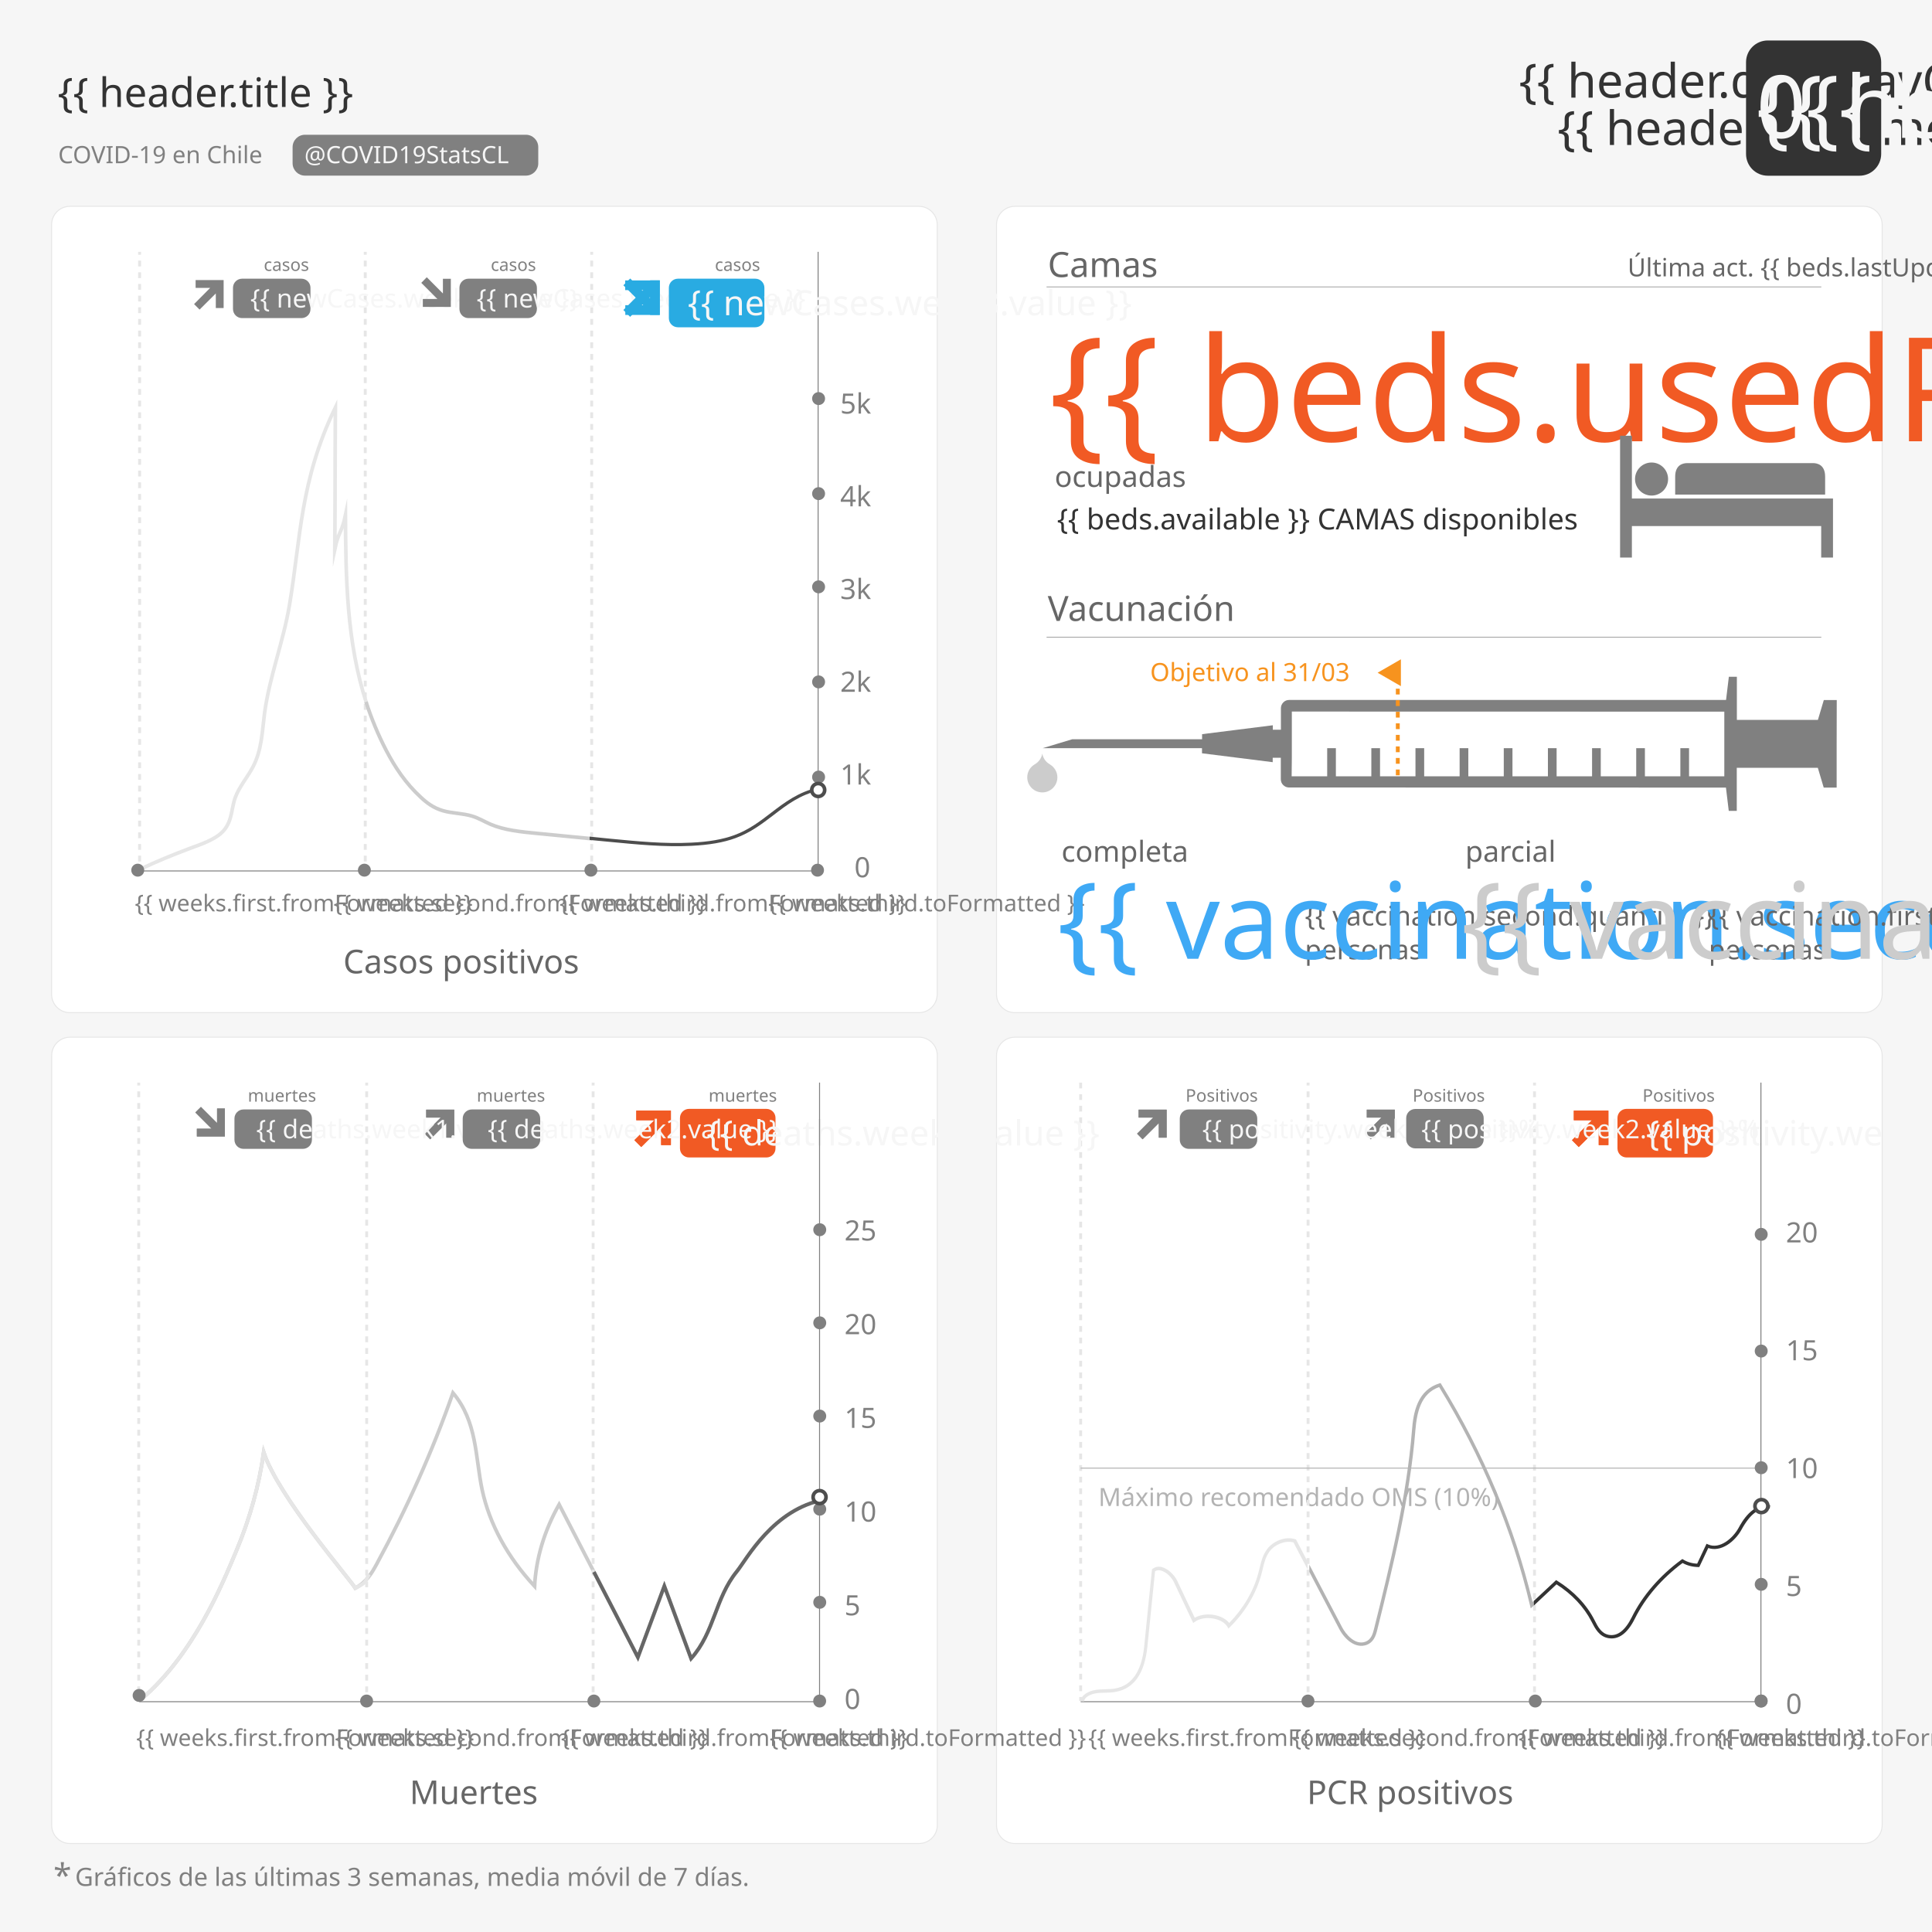
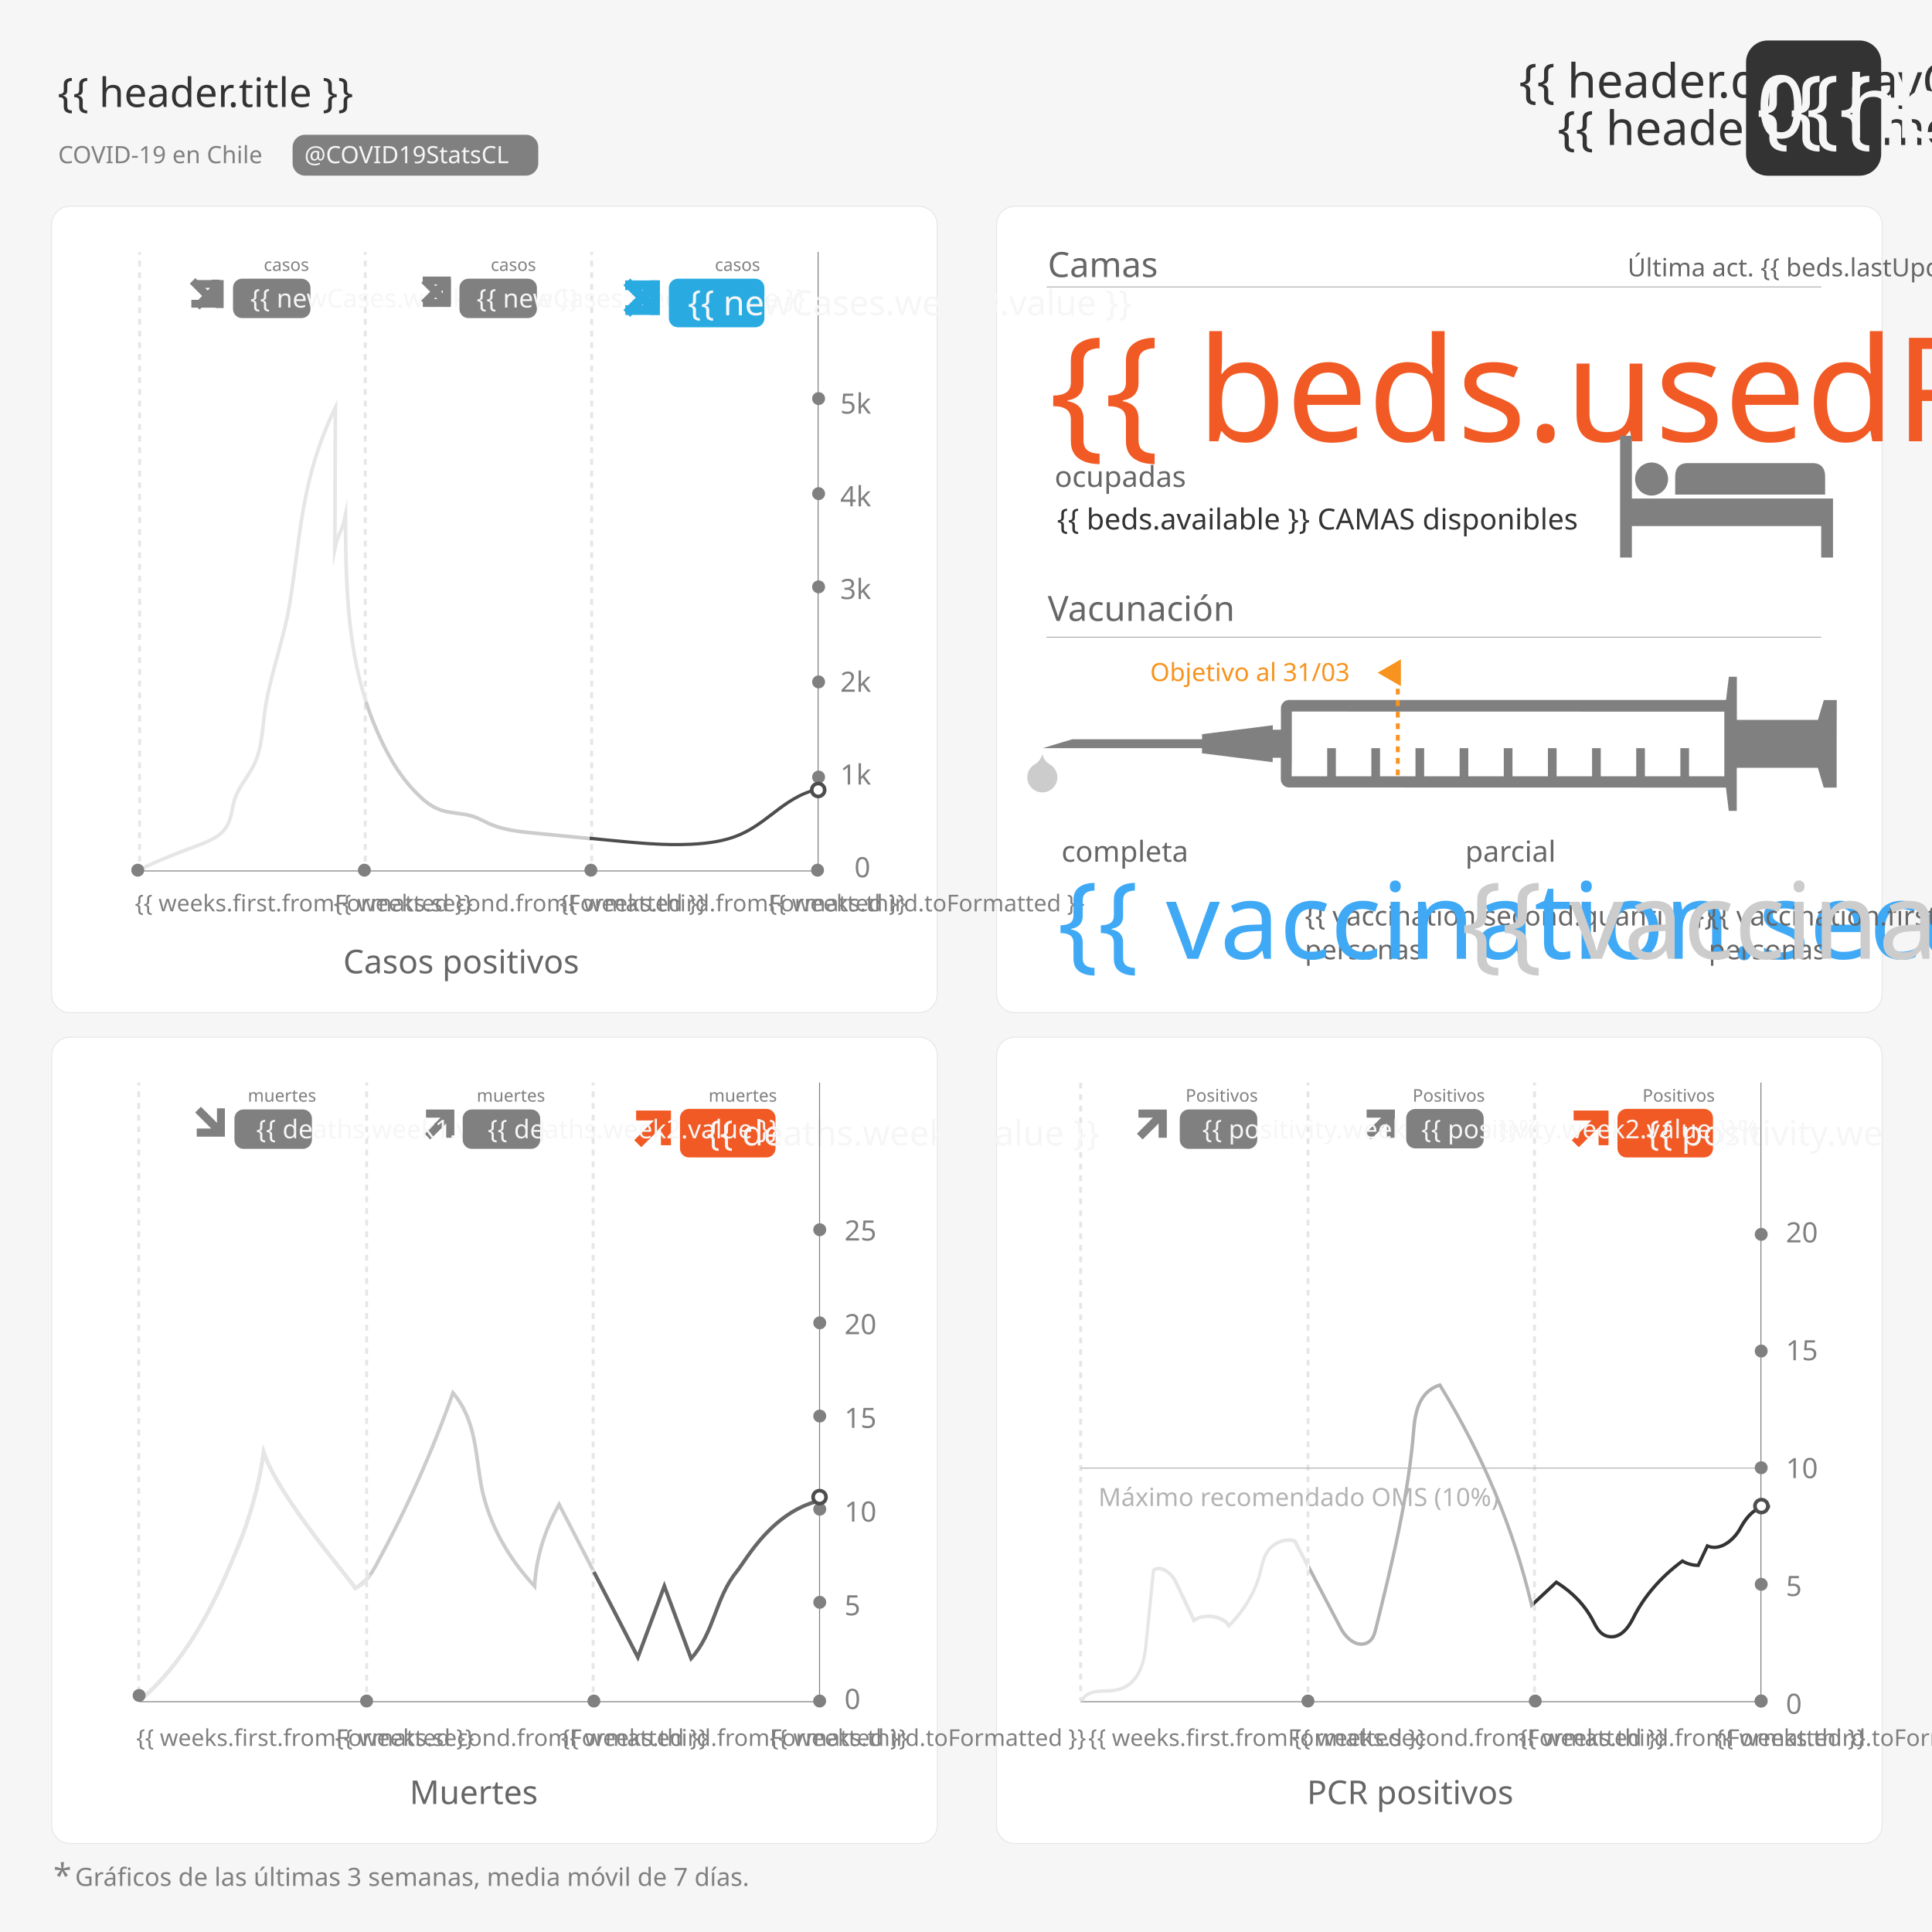
<svg xmlns="http://www.w3.org/2000/svg" version="1.1" id="Capa_1" x="0px" y="0px" width="2000px" height="2000px" viewBox="0 0 2000 2000" style="enable-background:new 0 0 2000 2000;" xml:space="preserve">
  <defs id="defs533" />
  <style type="text/css" id="style2">
	.st0{fill:#F6F6F6;}
	.st1{fill:#FFFFFF;stroke:#E6E6E6;stroke-miterlimit:10;}
	.st2{fill:none;}
	.st3{fill:#333333;}
	.st4{font-family:'Roboto-Medium';}
	.st5{font-size:42px;}
	.st6{fill:#808080;}
	.st7{font-family:'Roboto-Regular';}
	.st8{font-size:26px;}
	.st9{fill:none;stroke:#E6E6E6;stroke-width:3;stroke-miterlimit:10;}
	.st10{fill:none;stroke:#E6E6E6;stroke-width:3;stroke-miterlimit:10;stroke-dasharray:6.039,6.039;}
	.st11{fill:none;stroke:#F7931E;stroke-width:4;stroke-miterlimit:10;}
	.st12{fill:none;stroke:#F7931E;stroke-width:4;stroke-miterlimit:10;stroke-dasharray:5.975,5.975;}
	.st13{fill:none;stroke:#808080;stroke-miterlimit:10;}
	.st14{font-size:29px;}
	.st15{font-size:24px;}
	.st16{font-size:18px;}
	.st17{font-family:'Roboto-Bold';}
	.st18{font-size:26.663px;}
	.st19{fill:#29ABE2;}
	.st20{font-size:36px;}
	.st21{fill:#666666;}
	.st22{font-size:34px;}
	.st23{font-size:30px;}
	.st24{font-size:28px;}
	.st25{fill:#F7931E;}
	.st26{fill:#F15A24;}
	.st27{font-size:150px;}
	.st28{fill:#3FA9F5;}
	.st29{font-size:110px;}
	.st30{fill:#CCCCCC;}
	.st31{fill:none;stroke:#999999;stroke-width:0.75;stroke-miterlimit:10;}
	.st32{fill:#B3B3B3;}
	.st33{fill:none;stroke:#E6E6E6;stroke-width:3;stroke-miterlimit:10;stroke-dasharray:6;}
	.st34{fill:none;stroke:#B3B3B3;stroke-miterlimit:10;}
	.st35{fill:#E6E6E6;}
	.st36{fill:#FFFFFF;stroke:#4D4D4D;stroke-width:3.766;stroke-miterlimit:10;}
	.st37{font-size:24.733px;}
	.st38{font-family:'Roboto-Black';}
	.st39{font-size:49px;}
	.st40{font-size:90px;}
	.st41{fill:none;stroke:#E6E6E6;stroke-width:3.766;stroke-miterlimit:10;}
	.st42{fill:none;stroke:#CCCCCC;stroke-width:3.766;stroke-miterlimit:10;}
	.st43{fill:#4D4D4D;}
	.st44{fill:none;stroke:#666666;stroke-width:3.766;stroke-miterlimit:10;}
</style>
  <g id="g6">
    <rect x="-11" y="-17" class="st0" width="2028" height="2031" id="rect4" />
  </g>
  <path class="st1" d="M1929.4,1908.4h-878.8c-10.5,0-19-8.5-19-19v-796.7c0-10.5,8.5-19,19-19h878.8c10.5,0,19,8.5,19,19v796.7  C1948.4,1899.9,1939.9,1908.4,1929.4,1908.4z" id="path8" />
  <path class="st1" d="M951.2,1048.3H72.4c-10.5,0-19-8.5-19-19V232.6c0-10.5,8.5-19,19-19h878.8c10.5,0,19,8.5,19,19v796.7  C970.1,1039.8,961.7,1048.3,951.2,1048.3z" id="path10" />
  <rect x="59.7" y="78.7" class="st2" width="1440.1" height="57.1" id="rect12" />
  <text transform="matrix(1 0 0 1 59.7245 110.7316)" class="st3 st4 st5" id="text14">{{ header.title }}</text>
  <rect x="77.7" y="1932.7" class="st2" width="673.6" height="32.6" id="rect16" />
  <text transform="matrix(1 0 0 1 77.7245 1952.249)" class="st6 st7 st8" id="text18">Gráficos de las últimas 3 semanas, media móvil de 7 días.</text>
  <path class="st1" d="M1929.4,1048.3h-878.8c-10.5,0-19-8.5-19-19V232.6c0-10.5,8.5-19,19-19h878.8c10.5,0,19,8.5,19,19v796.7  C1948.4,1039.8,1939.9,1048.3,1929.4,1048.3z" id="path20" />
  <g id="g30">
    <g id="g28">
      <line class="st9" x1="378.1" y1="260.7" x2="378.1" y2="263.7" id="line22" />
      <line class="st10" x1="378.1" y1="269.8" x2="378.1" y2="894.8" id="line24" />
      <line class="st9" x1="378.1" y1="897.8" x2="378.1" y2="900.8" id="line26" />
    </g>
  </g>
  <g id="g40">
    <g id="g38">
      <line class="st9" x1="612.5" y1="260.7" x2="612.5" y2="263.7" id="line32" />
      <line class="st10" x1="612.5" y1="269.8" x2="612.5" y2="894.8" id="line34" />
      <line class="st9" x1="612.5" y1="897.8" x2="612.5" y2="900.8" id="line36" />
    </g>
  </g>
  <g id="g50">
    <g id="g48">
      <line class="st9" x1="144.5" y1="260.7" x2="144.5" y2="263.7" id="line42" />
      <line class="st10" x1="144.5" y1="269.8" x2="144.5" y2="894.8" id="line44" />
      <line class="st9" x1="144.5" y1="897.8" x2="144.5" y2="900.8" id="line46" />
    </g>
  </g>
  <line class="st13" x1="846.9" y1="260.7" x2="846.9" y2="900.8" id="line62" />
  <line class="st13" x1="847.4" y1="901.6" x2="142.7" y2="901.6" id="line64" />
  <text transform="matrix(1 0 0 1 869.7465 428.1479)" id="text78">
    <tspan x="0" y="0" class="st6 st7 st14" id="tspan66">5k</tspan>
    <tspan x="0" y="96" class="st6 st7 st14" id="tspan68">4k</tspan>
    <tspan x="0" y="192" class="st6 st7 st14" id="tspan70">3k</tspan>
    <tspan x="0" y="288" class="st6 st7 st14" id="tspan72">2k</tspan>
    <tspan x="0" y="384" class="st6 st7 st14" id="tspan74">1k</tspan>
    <tspan x="14.7" y="480" class="st6 st7 st14" id="tspan76">0</tspan>
  </text>
  <text transform="matrix(1 0 0 1 139.6057 943.4149)" class="st6 st7 st15" id="text82">{{ weeks.first.fromFormatted }}</text>
  <text transform="matrix(1 0 0 1 345.2953 943.4149)" class="st6 st7 st15" id="text80">{{ weeks.second.fromFormatted }}</text>
  <text transform="matrix(1 0 0 1 579.2953 943.4149)" class="st6 st7 st15" id="text84">{{ weeks.third.fromFormatted }}</text>
  <text transform="matrix(1 0 0 1 795.2953 943.4149)" class="st6 st7 st15" id="text86">{{ weeks.third.toFormatted }}</text>
  <text transform="matrix(1 0 0 1 273.0515 280.415)" class="st6 st7 st16" id="text88">casos</text>
  <text transform="matrix(1 0 0 1 508.0515 280.415)" class="st6 st7 st16" id="text90">casos</text>
  <g id="g96">
    <path class="st6" d="M312,329.3h-61.4c-5.2,0-9.4-4.2-9.4-9.4v-22c0-5.2,4.2-9.4,9.4-9.4H312c5.2,0,9.4,4.2,9.4,9.4v22   C321.5,325.1,317.3,329.3,312,329.3z" id="path92" />
    <text transform="matrix(1 0 0 1 259.1067 318.3403)" class="st0 st17 st18" id="text94">{{ newCases.week1.value }}</text>
  </g>
  <g id="g102">
    <path class="st6" d="M546.4,329.3H485c-5.2,0-9.4-4.2-9.4-9.4v-22c0-5.2,4.2-9.4,9.4-9.4h61.4c5.2,0,9.4,4.2,9.4,9.4v22   C555.8,325.1,551.6,329.3,546.4,329.3z" id="path98" />
    <text transform="matrix(1 0 0 1 493.4172 318.3403)" class="st0 st17 st18" id="text100">{{ newCases.week2.value }}</text>
  </g>
  <text transform="matrix(1 0 0 1 740.0515 280.415)" class="st6 st7 st16" id="text104">casos</text>
  <path class="st19" d="M781.9,338.8h-80.1c-5.2,0-9.4-4.2-9.4-9.4v-31.5c0-5.2,4.2-9.4,9.4-9.4h80.1c5.2,0,9.4,4.2,9.4,9.4v31.5  C791.4,334.6,787.1,338.8,781.9,338.8z" id="path106" />
  <text transform="matrix(1 0 0 1 711.9634 326.3403)" class="st0 st17 st20" id="text108">{{ newCases.week3.value }}</text>
  <text transform="translate(355.2807,1007.585)" class="st21 st17 st22" id="text110">Casos positivos</text>
  <text transform="matrix(1 0 0 1 1086.811 548.0594)" id="text118">
    <tspan x="0" y="0" class="st21 st7 st23" id="tspan112"> </tspan>
    <tspan x="7.4" y="0" class="st3 st17 st23" id="tspan114">{{ beds.available }} CAMAS disponibles</tspan>
  </text>
  <text transform="matrix(1 0 0 1 1098.811 892.0595)" class="st21 st7 st23" id="text120">completa</text>
  <text transform="matrix(1 0 0 1 1350.811 958.0595)" id="text126">
    <tspan x="0" y="0" class="st21 st4 st24" id="tspan122">{{ vaccination.second.quantity }}</tspan>
    <tspan x="0" y="35" class="st21 st7 st24" id="tspan124">personas</tspan>
  </text>
{{#if beds.lastUpdate}}
<text transform="matrix(1 0 0 1 1684.834 286.0595)" class="st21 st7 st8" id="text128">Última act. {{ beds.lastUpdate }}</text>
{{/if}}
<text class="st25 st4 st8" id="text130" x="1190.589" y="705.059">Objetivo al 31/03</text>
  <text transform="matrix(1 0 0 1 1086.07 456.778)" class="st26 st17 st27" id="text132">{{ beds.usedPercentage }}%</text>
  <g id="g136">
    <text transform="matrix(1 0 0 1 1094.767 992.5171)" class="st28 st17 st29" id="text134">{{ vaccination.second.percent }}%</text>
  </g>
  <text transform="matrix(1 0 0 1 1516.811 892.0595)" class="st21 st7 st23" id="text138">parcial</text>
  <text transform="matrix(1 0 0 1 1768.811 958.0595)" id="text144">
    <tspan x="0" y="0" class="st21 st4 st24" id="tspan140">{{ vaccination.first.quantity }}</tspan>
    <tspan x="0" y="35" class="st21 st7 st24" id="tspan142">personas</tspan>
  </text>
  <g id="g148">
    <text transform="matrix(1 0 0 1 1512.767 992.5171)" class="st30 st17 st29" id="text146">{{ vaccination.first.percent }}%</text>
  </g>
  <text transform="matrix(1 0 0 1 1091.755 504.0402)" class="st21 st4 st23" id="text150">ocupadas</text>
  <text transform="matrix(1 0 0 1 1084.606 286.7668)" class="st21 st17 st20" id="text152">Camas</text>
  <text transform="translate(1084.606,642.767)" class="st21 st17 st20" id="text154">Vacunación</text>
  <path class="st1" d="M951.3,1908.4H72.5c-10.5,0-19-8.5-19-19v-796.7c0-10.5,8.5-19,19-19h878.8c10.5,0,19,8.5,19,19v796.7  C970.3,1899.9,961.8,1908.4,951.3,1908.4z" id="path156" />
  <line class="st31" x1="1083.4" y1="297" x2="1885.4" y2="297" id="line158" />
  <line class="st31" x1="1083.4" y1="659.6" x2="1885.4" y2="659.6" id="line160" />
  <g id="g168">
    <rect x="1332" y="728.9" class="st30" width="{{{ vaccination.first.size }}}" height="81.1" id="rect162" />
    <rect x="1332" y="728.9" class="st28" width="{{{ vaccination.second.size }}}" height="81.1" id="rect164" />
    <path class="st6" d="M1244.3,774.5l0,5.3l73.2,9.2v-4.6l8.4,0l0,22.3c0,2.2,0.8,4.4,2.5,6c1.7,1.7,3.8,2.5,6,2.5l452.3,0.1   l2.9,24.1l8.3,0l0-24.1l0-20.5l83.9,0l6.1,20.5l13.4,0l0-45.3l0.1-45.3l-13.4,0l-6.1,20.5l-83.9,0l0-20.5l0-24.1l-8.3,0l-2.9,24   l-452.3,0c-2.2,0-4.4,0.8-6,2.5c-1.7,1.7-2.5,3.8-2.5,6l0,22.3l-8.4,0l0-4.6l-73.2,9.2l0,5.3l-134.5,0l-30.5,9.2L1244.3,774.5z    M1337.3,784.5l0-29l0-18.9l447.7,0.1l0,8.7l0,49.5l0,8.7l-36.5,0l0-29.1l-9,0l0,29.1l-36.7,0l0-29.1l-9,0l0,29.1l-36.7,0l0-29.1   l-9,0l0,29.1l-36.7,0l0-29.1l-9,0l0,29.1l-36.7,0l0-29.1l-9,0l0,29.1l-36.7,0l0-29.1l-9,0l0,29.1l-36.7,0l0-29.1l-9,0l0,29.1   l-36.7,0l0-29.1l-9,0l0,29.1l-36.7,0l0-29.1l-9,0l0,29.1l-36.8,0L1337.3,784.5z" id="path166" />
  </g>
  <line class="st12" x1="1447" y1="701" x2="1447" y2="805.5" id="line54" />
  <g id="camita" transform="matrix(2.037132,0,0,2.037132,-1930.869,-587.6537)">
    <path class="st6" d="m 1875.3,530.7 c 0,-6 -3.9,-6.9 -6.2,-6.9 h -63.8 c -2.3,0 -6.2,0.9 -6.2,6.9 v 9.1 h 76.2 z" id="path234" />
    <path class="st6" d="m 1786.1,541.8 h -9 v -31.9 h -6 v 61.9 h 6 v -16 h 96.2 v 16 h 6 v -30 z" id="path236" />
    <circle class="st6" cx="1787.1" cy="531.9" r="8.4" id="circle238" />
  </g>
  <circle class="st6" cx="377.2" cy="900.8" r="6.7" id="circle244" />
  <circle class="st6" cx="611.7" cy="900.8" r="6.7" id="circle246" />
  <circle class="st6" cx="846.3" cy="900.8" r="6.7" id="circle248" />
  <circle class="st6" cx="847.4" cy="804.4" r="6.7" id="circle250" />
  <circle class="st6" cx="847.4" cy="705.9" r="6.7" id="circle252" />
  <circle class="st6" cx="847.4" cy="607.5" r="6.7" id="circle254" />
  <circle class="st6" cx="847.4" cy="511" r="6.7" id="circle256" />
  <circle class="st6" cx="847.4" cy="412.6" r="6.7" id="circle258" />
{{#if newCases.week3.up}}
   <polygon class="st19" points="647.2,300.3 665.9,300.3 645.3,320.9 652.3,328 673,307.4 673,326 683,326 683,300.3 683,290.3 673,290.3 647.2,290.3 " id="casesArrowDown3" />
{{else}}
   <polygon class="st19" points="647.2,300.3 665.9,300.3 645.3,320.9 652.3,328 673,307.4 673,326 683,326 683,300.3 683,290.3 673,290.3 647.2,290.3 " id="casesArrowDown3" transform="rotate(90,665.15,308.15)" />
{{/if}}
<g id="g268">
    <path class="st26" d="M1763.9,1198.2h-80.1c-5.2,0-9.4-4.2-9.4-9.4v-31.5c0-5.2,4.2-9.4,9.4-9.4h80.1c5.2,0,9.4,4.2,9.4,9.4v31.5   C1773.4,1194,1769.1,1198.2,1763.9,1198.2z" id="path262" />
    <text transform="matrix(1 0 0 1 1703.964 1185.74)" class="st0 st17 st20" id="text264">{{ positivity.week3.value }}%</text>
  </g>
{{#if positivity.week3.up}}
   <polygon class="st26" points="1629.2,1159.7 1647.9,1159.7 1627.3,1180.3 1634.3,1187.4 1655,1166.8 1655,1185.4 1665,1185.4 1665,1159.7 1665,1149.7 1655,1149.7 1629.2,1149.7 " id="testsArrow3" />
{{else}}
   <polygon class="st26" points="1629.2,1159.7 1647.9,1159.7 1627.3,1180.3 1634.3,1187.4 1655,1166.8 1655,1185.4 1665,1185.4 1665,1159.7 1665,1149.7 1655,1149.7 1629.2,1149.7 " id="testsArrow3" />
{{/if}}
{{#if positivity.week2.up}}
   <polygon class="st6" points="1435.8,1148.7 1414.9,1148.7 1414.9,1156.9 1430.1,1156.9 1413.3,1173.6 1419,1179.4 1435.8,1162.6   1435.8,1177.7 1443.9,1177.7 1443.9,1156.9 1443.9,1148.7 " id="testsArrow2" />
{{else}}
   <polygon class="st6" points="1435.8,1148.7 1414.9,1148.7 1414.9,1156.9 1430.1,1156.9 1413.3,1173.6 1419,1179.4 1435.8,1162.6   1435.8,1177.7 1443.9,1177.7 1443.9,1156.9 1443.9,1148.7 " id="testsArrow2" />
{{/if}}
+ 
{{#if positivity.week1.up}}
   <polygon class="st6" points="1199.6,1148.7 1178.7,1148.7 1178.7,1156.9 1193.8,1156.9 1177.1,1173.6 1182.8,1179.4 1199.6,1162.6   1199.6,1177.7 1207.7,1177.7 1207.7,1156.9 1207.7,1148.7 " id="testsArrow1" />
{{else}}
   <polygon class="st6" points="1199.6,1148.7 1178.7,1148.7 1178.7,1156.9 1193.8,1156.9 1177.1,1173.6 1182.8,1179.4 1199.6,1162.6   1199.6,1177.7 1207.7,1177.7 1207.7,1156.9 1207.7,1148.7 " id="testsArrow1" />
{{/if}}
- <polygon class="st6" points="466.7,309.5 466.7,288.6 458.5,288.6 458.5,303.8 441.8,287 436.1,292.8 452.8,309.5 437.7,309.5   437.7,317.7 458.5,317.7 466.7,317.7 " id="polygon274" />
-   <polygon class="st6" points="223.4,289.9 202.5,289.9 202.5,298 217.6,298 200.9,314.8 206.6,320.5 223.4,303.8 223.4,318.9   231.5,318.9 231.5,298 231.5,289.9 " id="polygon276" />
-   <text transform="matrix(1 0 0 1 1137.019 1559.055)" class="st32 st7 st8" id="text278">Máximo recomendado OMS (10%)</text>
+ 
+ {{#if newCases.week2.up}}
+    <polygon class="st6" points="466.7,309.5 466.7,288.6 458.5,288.6 458.5,303.8 441.8,287 436.1,292.8 452.8,309.5 437.7,309.5   437.7,317.7 458.5,317.7 466.7,317.7 " transform="rotate(-90, 451, 302)" id="polygon274" />
+ {{else}}
+    <polygon class="st6" points="466.7,309.5 466.7,288.6 458.5,288.6 458.5,303.8 441.8,287 436.1,292.8 452.8,309.5 437.7,309.5   437.7,317.7 458.5,317.7 466.7,317.7 " id="polygon274" />
+ {{/if}}
+ 
+ {{#if newCases.week1.up}}
+    <polygon class="st6" points="223.4,289.9 202.5,289.9 202.5,298 217.6,298 200.9,314.8 206.6,320.5 223.4,303.8 223.4,318.9   231.5,318.9 231.5,298 231.5,289.9 " id="polygon276" />
+ {{else}}
+    <polygon class="st6" points="223.4,289.9 202.5,289.9 202.5,298 217.6,298 200.9,314.8 206.6,320.5 223.4,303.8 223.4,318.9   231.5,318.9 231.5,298 231.5,289.9 " transform="rotate(90, 215, 302)" id="polygon276" />
+ {{/if}}
+ 
+ <text transform="matrix(1 0 0 1 1137.019 1559.055)" class="st32 st7 st8" id="text278">Máximo recomendado OMS (10%)</text>
  <g id="g288">
    <g id="g286">
      <line class="st9" x1="1354.1" y1="1120.7" x2="1354.1" y2="1123.7" id="line280" />
      <line class="st10" x1="1354.1" y1="1129.8" x2="1354.1" y2="1754.8" id="line282" />
      <line class="st9" x1="1354.1" y1="1757.8" x2="1354.1" y2="1760.8" id="line284" />
    </g>
  </g>
  <g id="g298">
    <g id="g296">
      <line class="st9" x1="1588.5" y1="1120.7" x2="1588.5" y2="1123.7" id="line290" />
      <line class="st10" x1="1588.5" y1="1129.8" x2="1588.5" y2="1754.8" id="line292" />
      <line class="st9" x1="1588.5" y1="1757.8" x2="1588.5" y2="1760.8" id="line294" />
    </g>
  </g>
  <line class="st13" x1="1822.9" y1="1120.7" x2="1822.9" y2="1760.8" id="line300" />
  <line class="st33" x1="1118.7" y1="1120.7" x2="1118.7" y2="1760.8" id="line302" />
  <line class="st13" x1="1824.9" y1="1761.6" x2="1118.7" y2="1761.6" id="line304" />
  <line class="st34" x1="1823.5" y1="1519.8" x2="1118.7" y2="1519.8" id="line306" />
  <text transform="matrix(1 0 0 1 1848.731 1286.15)" id="text318">
    <tspan x="0" y="0" class="st6 st7 st14" id="tspan308">20</tspan>
    <tspan x="0" y="122" class="st6 st7 st14" id="tspan310">15</tspan>
    <tspan x="0" y="244" class="st6 st7 st14" id="tspan312">10</tspan>
    <tspan x="0" y="366" class="st6 st7 st14" id="tspan314">5</tspan>
    <tspan x="0" y="488" class="st6 st7 st14" id="tspan316">0</tspan>
  </text>
  <text transform="matrix(1 0 0 1 1227.311 1140.417)" class="st6 st7 st16" id="text320">Positivos</text>
  <text transform="matrix(1 0 0 1 1462.311 1140.417)" class="st6 st7 st16" id="text322">Positivos</text>
  <g id="g328">
    <path class="st6" d="M1292.1,1189.3h-61.4c-5.2,0-9.4-4.2-9.4-9.4v-22c0-5.2,4.2-9.4,9.4-9.4h61.4c5.2,0,9.4,4.2,9.4,9.4v22   C1301.5,1185.1,1297.3,1189.3,1292.1,1189.3z" id="path324" />
    <text transform="matrix(1 0 0 1 1244.618 1178.342)" class="st0 st17 st18" id="text326">{{ positivity.week1.value }}%</text>
  </g>
  <g id="g334">
    <path class="st6" d="M1526.5,1188.8h-61.4c-5.2,0-9.4-4.2-9.4-9.4v-22c0-5.2,4.2-9.4,9.4-9.4h61.4c5.2,0,9.4,4.2,9.4,9.4v22   C1536,1184.6,1531.7,1188.8,1526.5,1188.8z" id="path330" />
    <text transform="matrix(1 0 0 1 1471.42 1178.342)" class="st0 st17 st18" id="text332">{{ positivity.week2.value }}%</text>
  </g>
  <text transform="matrix(1 0 0 1 1700.311 1140.417)" class="st6 st7 st16" id="text336">Positivos</text>
  <text transform="translate(1352.937,1867.587)" class="st21 st17 st22" id="text338">PCR positivos</text>
  <circle class="st6" cx="1354" cy="1760.9" r="6.7" id="circle340" />
  <circle class="st6" cx="1589.3" cy="1760.9" r="6.7" id="circle342" />
  <circle class="st6" cx="1823" cy="1760.9" r="6.7" id="circle344" />
  <text transform="matrix(1 0 0 1 1126.557 1807.37)" class="st6 st7 st15" id="text348">{{ weeks.first.fromFormatted }}</text>
  <text transform="matrix(1 0 0 1 1338.145 1807.37)" class="st6 st7 st15" id="text346">{{ weeks.second.fromFormatted }}</text>
  <text transform="matrix(1 0 0 1 1572.145 1807.37)" class="st6 st7 st15" id="text350">{{ weeks.third.fromFormatted }}</text>
  <text transform="matrix(1 0 0 1 1776.043 1807.37)" class="st6 st7 st15" id="text352">{{ weeks.third.toFormatted }}</text>
  <path class="st35" d="M1353.8,1616.9l-12.2-23.3l-0.7-0.2c-11.1-3.5-23.2,2.5-28.9,9.9c-4.8,6.2-6.5,13.3-8.1,20.2  c-0.3,1.4-0.7,2.9-1.1,4.3c-4.9,18.9-15.4,36.9-30.3,52.3c-3.1-3.9-8.3-6.8-14.6-8.1c-7.6-1.6-15.4-0.5-21.1,2.7l-18.2-38.4  c-2.7-5.6-9.2-12.4-16-14.1c-3.5-0.8-6.8-0.2-9.5,1.9l-0.6,0.5l-8,79.4c-2.6,26-12.7,40.8-30,43.9c-3.4,0.6-6.8,0.7-10.4,0.8  c-3.2,0.1-6.6,0.2-9.9,0.7c-7.2,1.1-15.1,5.2-15.4,11.6l3.5,0.2c0.2-4.2,6.5-7.5,12.4-8.3c3.1-0.5,6.3-0.6,9.4-0.6  c3.6-0.1,7.3-0.2,10.9-0.9c19-3.4,30-19.2,32.8-47l7.9-77.8c1.7-1.1,3.7-1.4,6-0.8c5.6,1.3,11.3,7.2,13.6,12.2l19.9,42.1l1.7-1.2  c4.9-3.6,12.6-4.8,20.1-3.2c6.3,1.3,11.2,4.4,13.6,8.3l1.1,1.9l1.6-1.6c16.2-16.1,27.5-35.3,32.7-55.4c0.4-1.5,0.7-2.9,1.1-4.4  c1.6-6.9,3.2-13.3,7.5-18.9c4.9-6.4,15.3-11.3,24.4-8.9l14.6,27.9V1616.9z" id="path354" />
  <path class="st32" d="M1589.3,1655.8l-2.8,2.6c-18.7-78.1-50.5-153.9-94.5-225.5l-0.7-1.2l-1.3,0.4c-10.1,3.1-17.6,9.8-22.2,20  c-4.2,9.2-5.5,19.9-6.1,28.3c-5.6,69.5-22.7,139-39.4,206.2c-1.3,5.1-3.1,10.8-8.8,12.9c-10.8,4-20.5-8-24.1-14.9l-34-64.9v7.5  l30.9,59c2.8,5.4,6.9,10.3,11.2,13.4c5.7,4.1,11.6,5.2,17.2,3.2c7-2.6,9.4-8.9,11-15.4c16.7-67.4,33.9-137,39.5-206.7  c1.5-18.5,5.6-38.2,24.6-44.8c44,71.8,75.6,147.9,94.1,226.2l0.7,2.9l4.8-4.5V1655.8z" id="path356" />
  <path class="st3" d="M1799.7,1581.8c-5.7,10.3-19.2,22.4-31.5,17l-1.6-0.7l-9.7,20.6c-5.2-0.2-10.3-1.7-14.3-4.2l-1-0.6l-1,0.7  c-22.5,16.5-40.3,37.1-51.4,59.5c-6.8,13.7-14.8,19.9-23.7,18.3c-7.8-1.4-11.4-8.5-14.6-14.8l-0.3-0.6  c-8.1-15.9-21.4-29.9-38.6-40.6l-1.1-0.7l-23,21.5v4.8l23.4-21.9c16,10.2,28.5,23.5,36.2,38.5l0.3,0.6c3.4,6.6,7.6,14.9,17.1,16.6  c10.6,1.9,19.9-4.9,27.5-20.2c10.8-21.7,27.9-41.6,49.4-57.6c4.7,2.7,10.4,4.1,16.2,4.2l1.1,0l9.3-19.7c6.2,2.1,12.9,1,19.7-3.2  c5.8-3.6,11.3-9.6,14.7-15.8c9-16.4,18.3-23.3,29.2-21.8l0.5-3.5C1814.1,1555.6,1803.2,1575.3,1799.7,1581.8z" id="path358" />
  <circle class="st36" cx="1823.4" cy="1559.1" r="6.7" id="circle360" />
  <g id="g372">
    <path class="st6" d="M 544.4,181.8 H 315.7 c -7.1,0 -12.8,-5.8 -12.8,-12.8 v -16.7 c 0,-7.1 5.8,-12.8 12.8,-12.8 h 228.7 c 7.1,0 12.8,5.8 12.8,12.8 V 169 c 0.1,7 -5.7,12.8 -12.8,12.8 z" id="path362" />
    <text transform="matrix(1 0 0 1 60.1924 168.9683)" id="text370">
      <tspan x="0" y="0" class="st6 st4 st37" id="tspan364">COVID-19 en Chile</tspan>
      <tspan x="254.9" y="0" class="st0 st38 st37" id="tspan366">@</tspan>
      <tspan x="277.1" y="0" class="st0 st4 st37" id="tspan368">COVID19StatsCL</tspan>
    </text>
  </g>
  <g id="g384">
    <path class="st3" d="M1924.9,181.9H1830c-12.5,0-22.5-10.1-22.5-22.5V64.4c0-12.5,10.1-22.5,22.5-22.5h94.9   c12.5,0,22.5,10.1,22.5,22.5v94.9C1947.4,171.8,1937.3,181.9,1924.9,181.9z" id="path374" />
    <text transform="matrix(1 0 0 1 1572.479 101.0727)" id="text380">
      <tspan x="0" y="0" class="st3 st7 st39" id="tspan376">{{ header.date.dayOfWeek }}</tspan>
      <tspan x="39.9" y="49" class="st3 st7 st39" id="tspan378">{{ header.date.month }}</tspan>
    </text>
   {{#if header.date.dayOfMonthIsShort }}
	<text transform="matrix(1 0 0 1 1818.102 142.7348)" class="st0 st4 st40" id="text382">0{{ header.date.dayOfMonth }}</text>
   {{else}}
	<text transform="matrix(1 0 0 1 1818.102 142.7348)" class="st0 st4 st40" id="text382">{{ header.date.dayOfMonth }}</text>
   {{/if}}
</g>
  <path class="st41" d="M145.3,899.7c16.5-7.8,33.7-14.9,51.4-21.5c12-4.4,24.8-8.8,32.6-16.1c11.3-10.4,9.8-24.1,14.2-36.4  c4-11.1,12.8-21.2,18.5-32.1c9.1-17.6,9.4-36.5,11.8-54.9c5-37.6,19.5-74.5,25.8-112c11.7-69.2,11-129.4,47.6-204.9  c-0.4,55.6-0.2,90.9-0.6,146.6c3.9-18.4,7.1-16.5,11-34.9c0.4,64.9,1.1,130.9,21.7,194.2" id="path386" />
  <path class="st42" d="M378.9,726.6c5.5,17,12.4,33.8,21,50.4c8.9,17,19.8,33.7,35.9,48.5c6,5.6,13.1,11,22.9,13.8  c9.4,2.7,20.5,2.6,29.9,5.5c7.1,2.1,12.7,5.7,19.2,8.5c14.2,6.1,31.9,7.9,48.9,9.5c18.8,1.8,37.6,3.6,56.4,5.5" id="path388" />
  <path class="st43" d="M847.3,815.1c-20.9,4.7-35.2,15.7-49.2,26.4c-11.3,8.7-23,17.6-38.1,23.1c-11.8,4.3-26.4,6.9-44.5,7.7  c-27.8,1.4-55.8-1.4-82.9-4l-22.2-2.2v3.4l21.8,2.1c27.2,2.6,55.4,5.4,83.5,4c18.6-0.9,33.5-3.5,45.7-8  c15.7-5.7,27.6-14.9,39.2-23.7c14.2-10.9,27.6-21.2,47.6-25.7L847.3,815.1z" id="path390" />
  <circle class="st6" cx="142.6" cy="900.8" r="6.7" id="circle392" />
  <circle class="st36" cx="847" cy="817.8" r="6.7" id="circle394" />
  <g id="g402">
    <path class="st26" d="M793.4,1198.2h-80.1c-5.2,0-9.4-4.2-9.4-9.4v-31.5c0-5.2,4.2-9.4,9.4-9.4h80.1c5.2,0,9.4,4.2,9.4,9.4v31.5   C802.8,1194,798.6,1198.2,793.4,1198.2z" id="path396" />
    <text transform="matrix(1 0 0 1 731.4082 1185.74)" class="st0 st17 st20" id="text398">{{ deaths.week3.value }}</text>
  </g>
{{#if deaths.week3.up}}
   <polygon class="st26" points="658.7,1159.7 677.4,1159.7 656.7,1180.3 663.8,1187.4 684.4,1166.8 684.4,1185.4 694.5,1185.4 694.5,1159.7 694.5,1149.7 684.4,1149.7 658.7,1149.7 " id="deathsArrowUp3" />
{{else}}
   <polygon class="st26" points="658.7,1159.7 677.4,1159.7 656.7,1180.3 663.8,1187.4 684.4,1166.8 684.4,1185.4 694.5,1185.4 694.5,1159.7 694.5,1149.7 684.4,1149.7 658.7,1149.7 " id="deathsArrowUp3" />
{{/if}}
{{#if deaths.week2.up}}
   <polygon class="st6" points="462.1,1148.7 441.2,1148.7 441.2,1156.9 456.3,1156.9 439.6,1173.6 445.3,1179.4 462.1,1162.6   462.1,1177.7 470.2,1177.7 470.2,1156.9 470.2,1148.7 " id="deathsArrowUp2" />
{{else}}
   <polygon class="st6" points="462.1,1148.7 441.2,1148.7 441.2,1156.9 456.3,1156.9 439.6,1173.6 445.3,1179.4 462.1,1162.6   462.1,1177.7 470.2,1177.7 470.2,1156.9 470.2,1148.7 " id="deathsArrowUp2" />
{{/if}}
{{#if deaths.week3.up}}
   <polygon class="st19" points="232.8,1168.4 232.8,1147.5 224.7,1147.5 224.7,1162.6 208,1145.9 202.2,1151.6 219,1168.4   203.8,1168.4 203.8,1176.5 224.7,1176.5 232.8,1176.5 " id="deathsArrowDown1" style="fill:#808080;fill-opacity:1" />
{{else}}
   <polygon class="st19" points="232.8,1168.4 232.8,1147.5 224.7,1147.5 224.7,1162.6 208,1145.9 202.2,1151.6 219,1168.4   203.8,1168.4 203.8,1176.5 224.7,1176.5 232.8,1176.5 " id="deathsArrowDown1" style="fill:#808080;fill-opacity:1" />
{{/if}}
<path class="st42" d="M146.7,1758.6c53.6-46.1,82.6-116.6,98.1-153.5c13.9-33.2,23.3-67.2,28.2-101.6  c15.4,46.3,88.7,130.4,94.8,140.5c11.5-6,17.1-15.6,22.1-24.8c31.5-58,57.9-117.2,79-177.3c25.2,29.8,23,66.2,30.2,100.3  c7.6,35.4,26.2,69.7,54.3,99.9c1.5-28.9,10.1-57.7,25.4-84.7c27.2,52.7,54.4,105.5,81.6,158.2c9.1-24.6,18.3-49.1,27.4-73.7  c9.2,25,18.4,50,27.7,75c24.5-27.4,24.6-62.2,47.4-90.2c10-12.3,37.4-64.7,91-74.4" id="path408" />
  <g id="g418">
    <g id="g416">
      <line class="st9" x1="379.6" y1="1120.7" x2="379.6" y2="1123.7" id="line410" />
      <line class="st10" x1="379.6" y1="1129.8" x2="379.6" y2="1754.8" id="line412" />
      <line class="st9" x1="379.6" y1="1757.8" x2="379.6" y2="1760.8" id="line414" />
    </g>
  </g>
  <g id="g428">
    <g id="g426">
      <line class="st9" x1="143.6" y1="1120.7" x2="143.6" y2="1123.7" id="line420" />
      <line class="st10" x1="143.6" y1="1129.8" x2="143.6" y2="1754.8" id="line422" />
      <line class="st9" x1="143.6" y1="1757.8" x2="143.6" y2="1760.8" id="line424" />
    </g>
  </g>
  <g id="g438">
    <g id="g436">
      <line class="st9" x1="614" y1="1120.7" x2="614" y2="1123.7" id="line430" />
      <line class="st10" x1="614" y1="1129.8" x2="614" y2="1754.8" id="line432" />
      <line class="st9" x1="614" y1="1757.8" x2="614" y2="1760.8" id="line434" />
    </g>
  </g>
  <line class="st13" x1="848.4" y1="1120.7" x2="848.4" y2="1760.8" id="line440" />
  <line class="st13" x1="850.2" y1="1761.6" x2="144.2" y2="1761.6" id="line442" />
  <text transform="matrix(1 0 0 1 874.1735 1284.148)" id="text456">
    <tspan x="0" y="0" class="st6 st7 st14" id="tspan444">25</tspan>
    <tspan x="0" y="97" class="st6 st7 st14" id="tspan446">20</tspan>
    <tspan x="0" y="194" class="st6 st7 st14" id="tspan448">15</tspan>
    <tspan x="0" y="291" class="st6 st7 st14" id="tspan450">10</tspan>
    <tspan x="0" y="388" class="st6 st7 st14" id="tspan452">5</tspan>
    <tspan x="0" y="485" class="st6 st7 st14" id="tspan454">0</tspan>
  </text>
  <text transform="matrix(1 0 0 1 256.5136 1140.415)" class="st6 st7 st16" id="text458">muertes</text>
  <text transform="matrix(1 0 0 1 493.5136 1140.415)" class="st6 st7 st16" id="text460">muertes</text>
  <g id="g466">
    <path class="st6" d="M313.5,1189.3h-61.4c-5.2,0-9.4-4.2-9.4-9.4v-22c0-5.2,4.2-9.4,9.4-9.4h61.4c5.2,0,9.4,4.2,9.4,9.4v22   C322.9,1185.1,318.7,1189.3,313.5,1189.3z" id="path462" />
    <text transform="matrix(1 0 0 1 265.2537 1178.34)" class="st0 st17 st18" id="text464">{{ deaths.week1.value }}</text>
  </g>
  <g id="g472">
    <path class="st6" d="M549.8,1189.3h-61.4c-5.2,0-9.4-4.2-9.4-9.4v-22c0-5.2,4.2-9.4,9.4-9.4h61.4c5.2,0,9.4,4.2,9.4,9.4v22   C559.2,1185.1,555,1189.3,549.8,1189.3z" id="path468" />
    <text transform="matrix(1 0 0 1 504.8621 1178.34)" class="st0 st17 st18" id="text470">{{ deaths.week2.value }}</text>
  </g>
  <text transform="matrix(1 0 0 1 733.5136 1140.415)" class="st6 st7 st16" id="text474">muertes</text>
  <circle class="st6" cx="379.5" cy="1760.9" r="6.7" id="circle476" />
  <circle class="st6" cx="614.8" cy="1760.9" r="6.7" id="circle478" />
  <circle class="st6" cx="848.5" cy="1760.9" r="6.7" id="circle480" />
  <circle class="st6" cx="848.6" cy="1658.7" r="6.7" id="circle482" />
  <circle class="st6" cx="848.6" cy="1562.3" r="6.7" id="circle484" />
  <circle class="st6" cx="848.6" cy="1465.9" r="6.7" id="circle486" />
  <circle class="st6" cx="848.6" cy="1369.4" r="6.7" id="circle488" />
  <circle class="st6" cx="848.6" cy="1273" r="6.7" id="circle490" />
  <path class="st44" d="M614.8,1627.3c15.2,29.4,30.4,58.8,45.5,88.3c9.1-24.6,18.3-49.1,27.4-73.7c9.2,25,18.4,50,27.7,75  c24.5-27.4,24.6-62.2,47.4-90.2c10-12.3,37.4-64.7,91-74.4" id="path492" />
  <path class="st41" d="M146.7,1758.6c53.6-46.1,82.6-116.6,98.1-153.5c13.9-33.2,23.3-67.2,28.2-101.6  c15.4,46.3,88.7,130.4,94.8,140.5c11.5-6,9.2-5.1,14.2-14.3" id="path494" />
  <circle class="st36" cx="848.4" cy="1549.8" r="6.7" id="circle496" />
  <text transform="matrix(1 0 0 1 141.0502 1807.37)" class="st6 st7 st15" id="text500">{{ weeks.first.fromFormatted }}</text>
  <text transform="matrix(1 0 0 1 346.7399 1807.37)" class="st6 st7 st15" id="text498">{{ weeks.second.fromFormatted }}</text>
  <text transform="matrix(1 0 0 1 580.7399 1807.37)" class="st6 st7 st15" id="text502">{{ weeks.third.fromFormatted }}</text>
  <text transform="matrix(1 0 0 1 796.7399 1807.37)" class="st6 st7 st15" id="text504">{{ weeks.third.toFormatted }}</text>
  <text transform="translate(424.0202,1867.541)" class="st21 st17 st22" id="text506">Muertes</text>
  <circle class="st6" cx="144" cy="1755.1" r="6.7" id="circle508" />
  <g id="g514">
    <g id="g512">
      <path class="st30" d="M1087.3,791.6c-0.1-0.1-0.2-0.2-0.3-0.3c-4.2-2.2-7.2-6.3-8-11.2c-0.8,4.6-3.6,8.6-7.5,10.9    c-0.1,0.1-0.2,0.2-0.3,0.2c-4.7,2.7-7.8,7.7-7.8,13.5c0,8.6,7,15.6,15.6,15.6s15.6-7,15.6-15.6    C1094.6,799.2,1091.6,794.3,1087.3,791.6z" id="path510" />
    </g>
  </g>
  <polygon class="st25" points="1426.1,696.4 1450.2,710.3 1450.2,682.5 " id="polygon516" />
  <circle class="st6" cx="1823.2" cy="1640.1" r="6.7" id="circle518" />
  <circle class="st6" cx="1823.2" cy="1519.4" r="6.7" id="circle520" />
  <circle class="st6" cx="1823.2" cy="1398.6" r="6.7" id="circle522" />
  <circle class="st6" cx="1823.2" cy="1277.8" r="6.7" id="circle524" />
  <circle class="st6" cx="1823.2" cy="1760.9" r="6.7" id="circle526" />
  <text transform="matrix(1 0 0 1 55.2766 1953.541)" class="st6 st17 st22" id="text528">*</text>
</svg>
